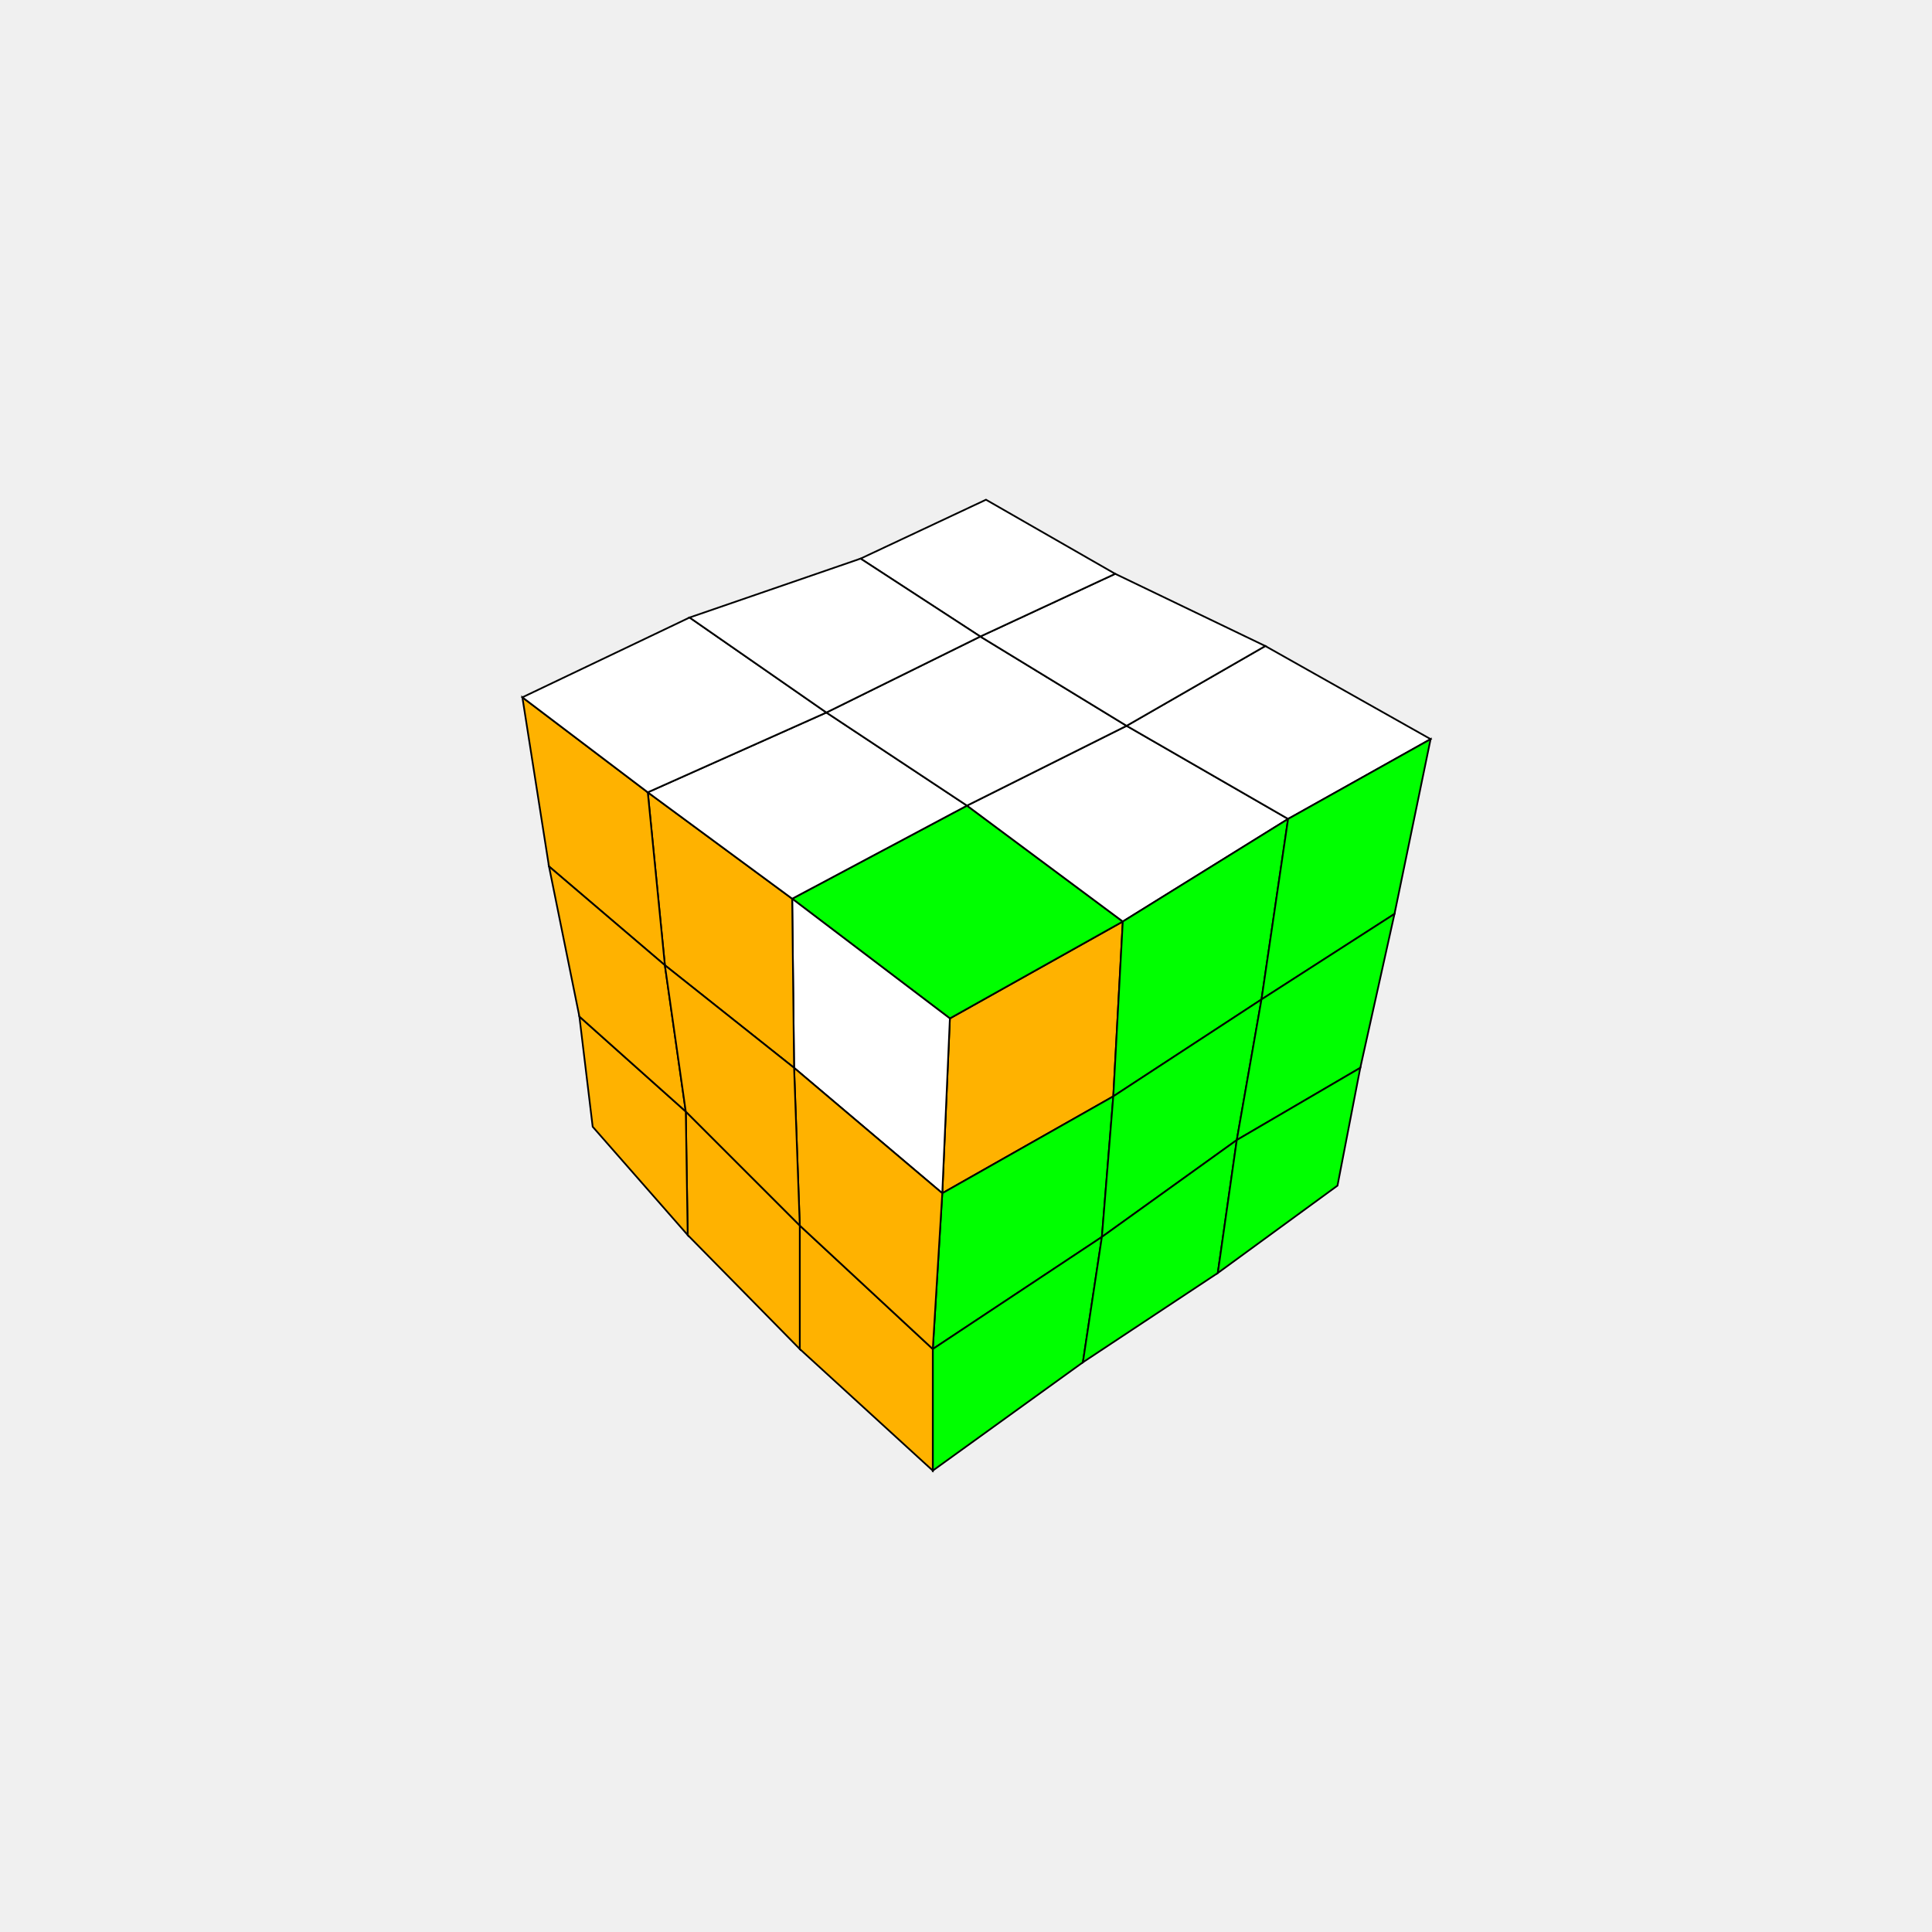
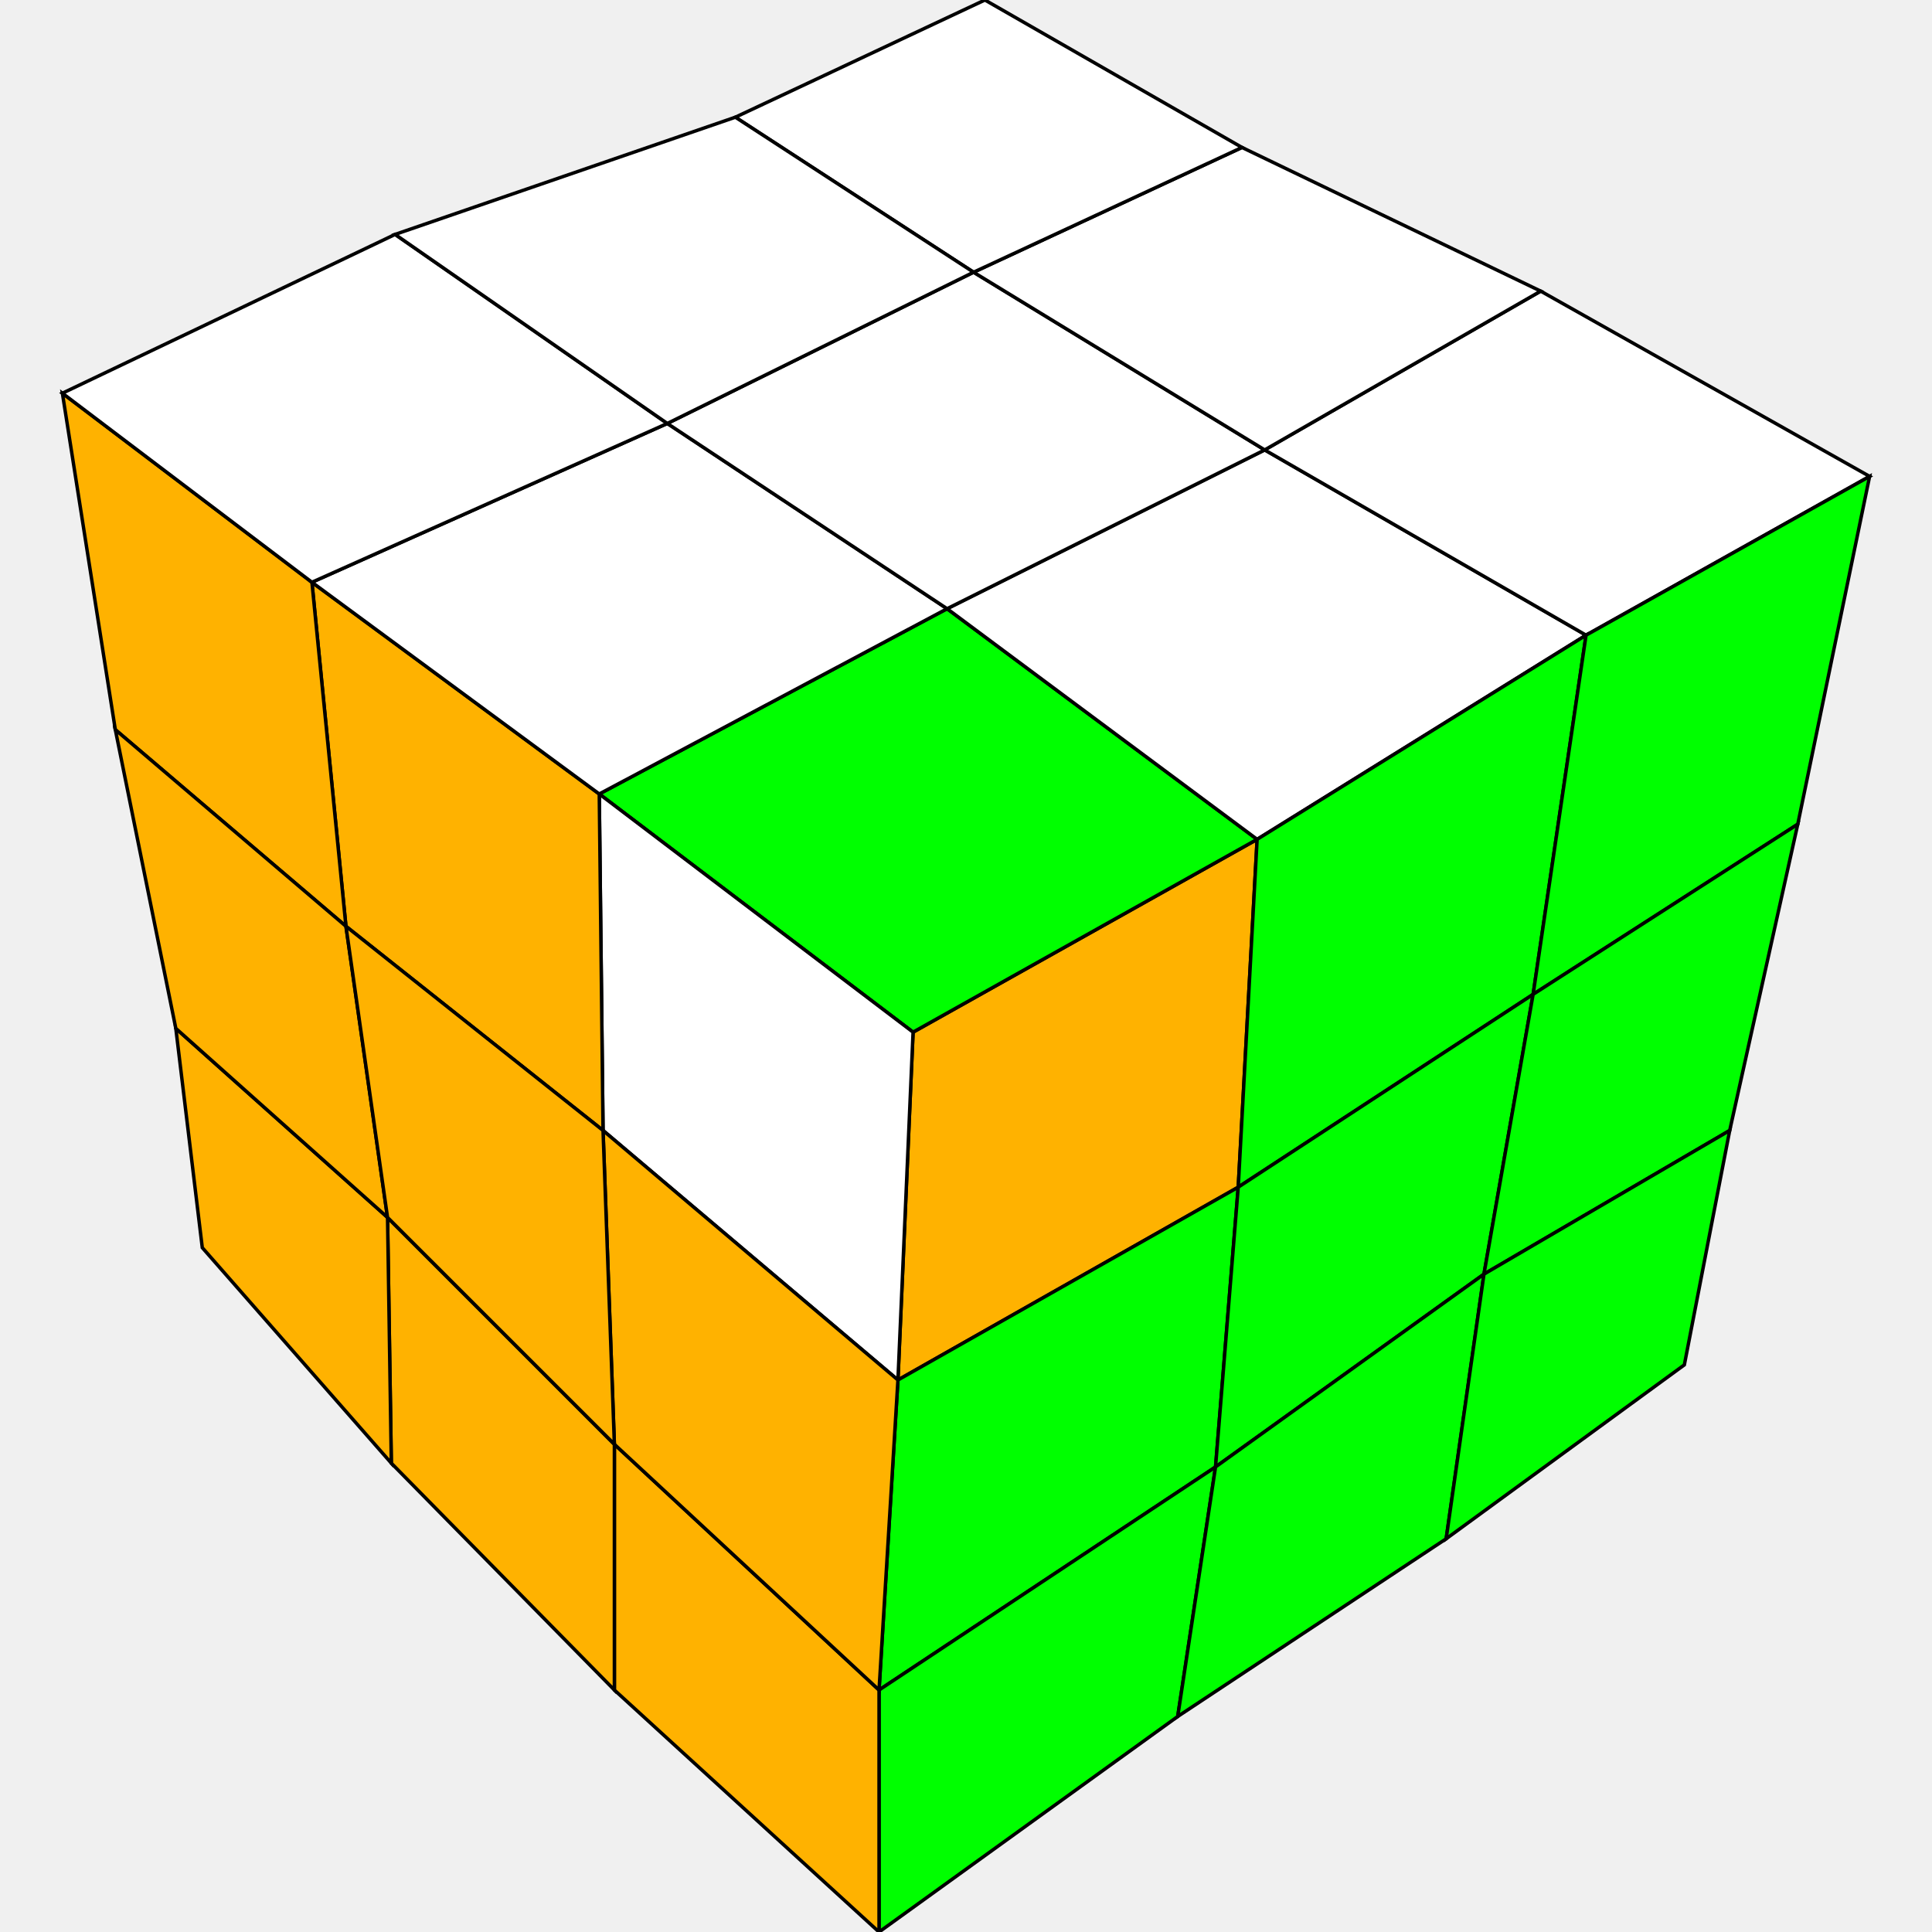
- <svg xmlns="http://www.w3.org/2000/svg" width="210mm" height="210mm" viewBox="0 0 210 297" version="1.1" id="svg5">
+ <svg xmlns="http://www.w3.org/2000/svg" width="21mm" height="21mm" viewBox="36.803 76.819 139.618 149.257" version="1.1" id="svg5">
  <defs id="defs2" />
  <g id="layer2">
    <path style="fill:#ffb200;stroke:#000000;stroke-width:0.265px;stroke-linecap:butt;stroke-linejoin:miter;stroke-opacity:1;fill-opacity:1" d="m 102.523,156.559 26.58,-14.896 -1.46,26.872 -26.288,14.896 z" id="path1067" />
    <path style="fill:#00ff00;stroke:#000000;stroke-width:0.265px;stroke-linecap:butt;stroke-linejoin:miter;stroke-opacity:1;fill-opacity:1" d="m 105.151,123.845 23.951,17.817 -26.58,14.896 -24.243,-18.401 z" id="path2752" />
    <path style="fill:#ffffff;stroke:#000000;stroke-width:0.265px;stroke-linecap:butt;stroke-linejoin:miter;stroke-opacity:1;fill-opacity:1" d="M 101.354,183.431 78.571,164.153 78.279,138.157 102.523,156.559 Z" id="path3216" />
    <path style="fill:#ffb200;stroke:#000000;stroke-width:0.265px;stroke-linecap:butt;stroke-linejoin:miter;stroke-opacity:1;fill-opacity:1" d="m 78.279,138.157 -22.199,-16.357 2.629,26.58 19.862,15.773 z" id="path3680" />
    <path style="fill:#ffb200;stroke:#000000;stroke-width:0.265px;stroke-linecap:butt;stroke-linejoin:miter;stroke-opacity:1;fill-opacity:1" d="m 56.081,121.8 -19.278,-14.604 4.089,25.996 17.817,15.189 z" id="path3682" />
    <path style="fill:#ffffff;stroke:#000000;stroke-width:0.265px;stroke-linecap:butt;stroke-linejoin:miter;stroke-opacity:1;fill-opacity:1" d="M 105.151,123.845 83.537,109.533 56.081,121.8 78.279,138.157 Z" id="path3684" />
    <path style="fill:#ffffff;stroke:#000000;stroke-width:0.265px;stroke-linecap:butt;stroke-linejoin:miter;stroke-opacity:1;fill-opacity:1" d="M 83.537,109.533 62.507,94.928 36.803,107.196 56.081,121.8 Z" id="path3686" />
    <path style="fill:#ffffff;stroke:#000000;stroke-width:0.265px;stroke-linecap:butt;stroke-linejoin:miter;stroke-opacity:1;fill-opacity:1" d="m 129.103,141.662 25.412,-15.773 -24.827,-14.312 -24.535,12.268 z" id="path3688" />
    <path style="fill:#ffffff;stroke:#000000;stroke-width:0.265px;stroke-linecap:butt;stroke-linejoin:miter;stroke-opacity:1;fill-opacity:1" d="M 154.514,125.89 176.421,113.622 151.009,99.31 129.687,111.577 Z" id="path3690" />
    <path style="fill:#ffffff;stroke:#000000;stroke-width:0.265px;stroke-linecap:butt;stroke-linejoin:miter;stroke-opacity:1;fill-opacity:1" d="M 129.687,111.577 107.196,97.849 83.537,109.533 105.151,123.845 Z" id="path3692" />
    <path style="fill:#ffffff;stroke:#000000;stroke-width:0.265px;stroke-linecap:butt;stroke-linejoin:miter;stroke-opacity:1;fill-opacity:1" d="M 151.009,99.31 127.934,88.21 107.196,97.849 129.687,111.577 Z" id="path3694" />
    <path style="fill:#ffffff;stroke:#000000;stroke-width:0.265px;stroke-linecap:butt;stroke-linejoin:miter;stroke-opacity:1;fill-opacity:1" d="m 127.934,88.21 -19.862,-11.391 -19.278,9.055 18.401,11.976 z" id="path3696" />
    <path style="fill:#ffffff;stroke:#000000;stroke-width:0.265px;stroke-linecap:butt;stroke-linejoin:miter;stroke-opacity:1;fill-opacity:1" d="M 88.795,85.874 62.507,94.928 83.537,109.533 107.196,97.849 Z" id="path3698" />
    <path style="fill:#00ff00;stroke:#000000;stroke-width:0.265px;stroke-linecap:butt;stroke-linejoin:miter;stroke-opacity:1;fill-opacity:1" d="m 101.354,183.431 -1.46,23.951 25.996,-17.233 1.753,-21.614 z" id="path3700" />
    <path style="fill:#00ff00;stroke:#000000;stroke-width:0.265px;stroke-linecap:butt;stroke-linejoin:miter;stroke-opacity:1;fill-opacity:1" d="m 99.894,207.382 2e-6,18.694 23.075,-16.649 2.921,-19.278 z" id="path3702" />
    <path style="fill:#00ff00;stroke:#000000;stroke-width:0.265px;stroke-linecap:butt;stroke-linejoin:miter;stroke-opacity:1;fill-opacity:1" d="m 129.103,141.662 25.412,-15.773 -4.089,27.748 -22.783,14.896 z" id="path3704" />
    <path style="fill:#00ff00;stroke:#000000;stroke-width:0.265px;stroke-linecap:butt;stroke-linejoin:miter;stroke-opacity:1;fill-opacity:1" d="m 150.425,153.638 -3.797,21.614 -20.738,14.896 1.753,-21.614 z" id="path3706" />
    <path style="fill:#00ff00;stroke:#000000;stroke-width:0.265px;stroke-linecap:butt;stroke-linejoin:miter;stroke-opacity:1;fill-opacity:1" d="m 176.421,113.622 -5.55,26.872 -20.446,13.144 4.089,-27.748 z" id="path3708" />
    <path style="fill:#00ff00;stroke:#000000;stroke-width:0.265px;stroke-linecap:butt;stroke-linejoin:miter;stroke-opacity:1;fill-opacity:1" d="m 170.871,140.494 -5.258,23.659 -18.986,11.099 3.797,-21.614 z" id="path3710" />
    <path style="fill:#00ff00;stroke:#000000;stroke-width:0.265px;stroke-linecap:butt;stroke-linejoin:miter;stroke-opacity:1;fill-opacity:1" d="m 146.628,175.252 -2.921,20.446 -20.738,13.728 2.921,-19.278 z" id="path3712" />
    <path style="fill:#00ff00;stroke:#000000;stroke-width:0.265px;stroke-linecap:butt;stroke-linejoin:miter;stroke-opacity:1;fill-opacity:1" d="m 165.613,164.153 -3.505,18.109 -18.401,13.436 2.921,-20.446 z" id="path3714" />
    <path style="fill:#ffb200;stroke:#000000;stroke-width:0.265px;stroke-linecap:butt;stroke-linejoin:miter;stroke-opacity:1;fill-opacity:1" d="M 99.894,226.076 79.448,207.382 v -18.986 l 20.446,18.986 z" id="path3716" />
    <path style="fill:#ffb200;stroke:#000000;stroke-width:0.265px;stroke-linecap:butt;stroke-linejoin:miter;stroke-opacity:1;fill-opacity:1" d="m 99.894,207.382 1.46,-23.951 -22.783,-19.278 0.876,24.243 z" id="path3718" />
    <path style="fill:#ffb200;stroke:#000000;stroke-width:0.265px;stroke-linecap:butt;stroke-linejoin:miter;stroke-opacity:1;fill-opacity:1" d="M 79.448,207.382 62.215,189.857 61.922,170.871 79.448,188.396 Z" id="path3720" />
    <path style="fill:#ffb200;stroke:#000000;stroke-width:0.265px;stroke-linecap:butt;stroke-linejoin:miter;stroke-opacity:1;fill-opacity:1" d="m 62.215,189.857 -14.604,-16.649 -2.045,-16.941 16.357,14.604 z" id="path3722" />
    <path style="fill:#ffb200;stroke:#000000;stroke-width:0.265px;stroke-linecap:butt;stroke-linejoin:miter;stroke-opacity:1;fill-opacity:1" d="m 45.566,156.267 -4.673,-23.075 17.817,15.189 3.213,22.491 z" id="path3724" />
    <path style="fill:#ffb200;stroke:#000000;stroke-width:0.265px;stroke-linecap:butt;stroke-linejoin:miter;stroke-opacity:1;fill-opacity:1" d="M 61.922,170.871 79.448,188.396 78.571,164.153 58.71,148.38 Z" id="path3726" />
  </g>
</svg>
